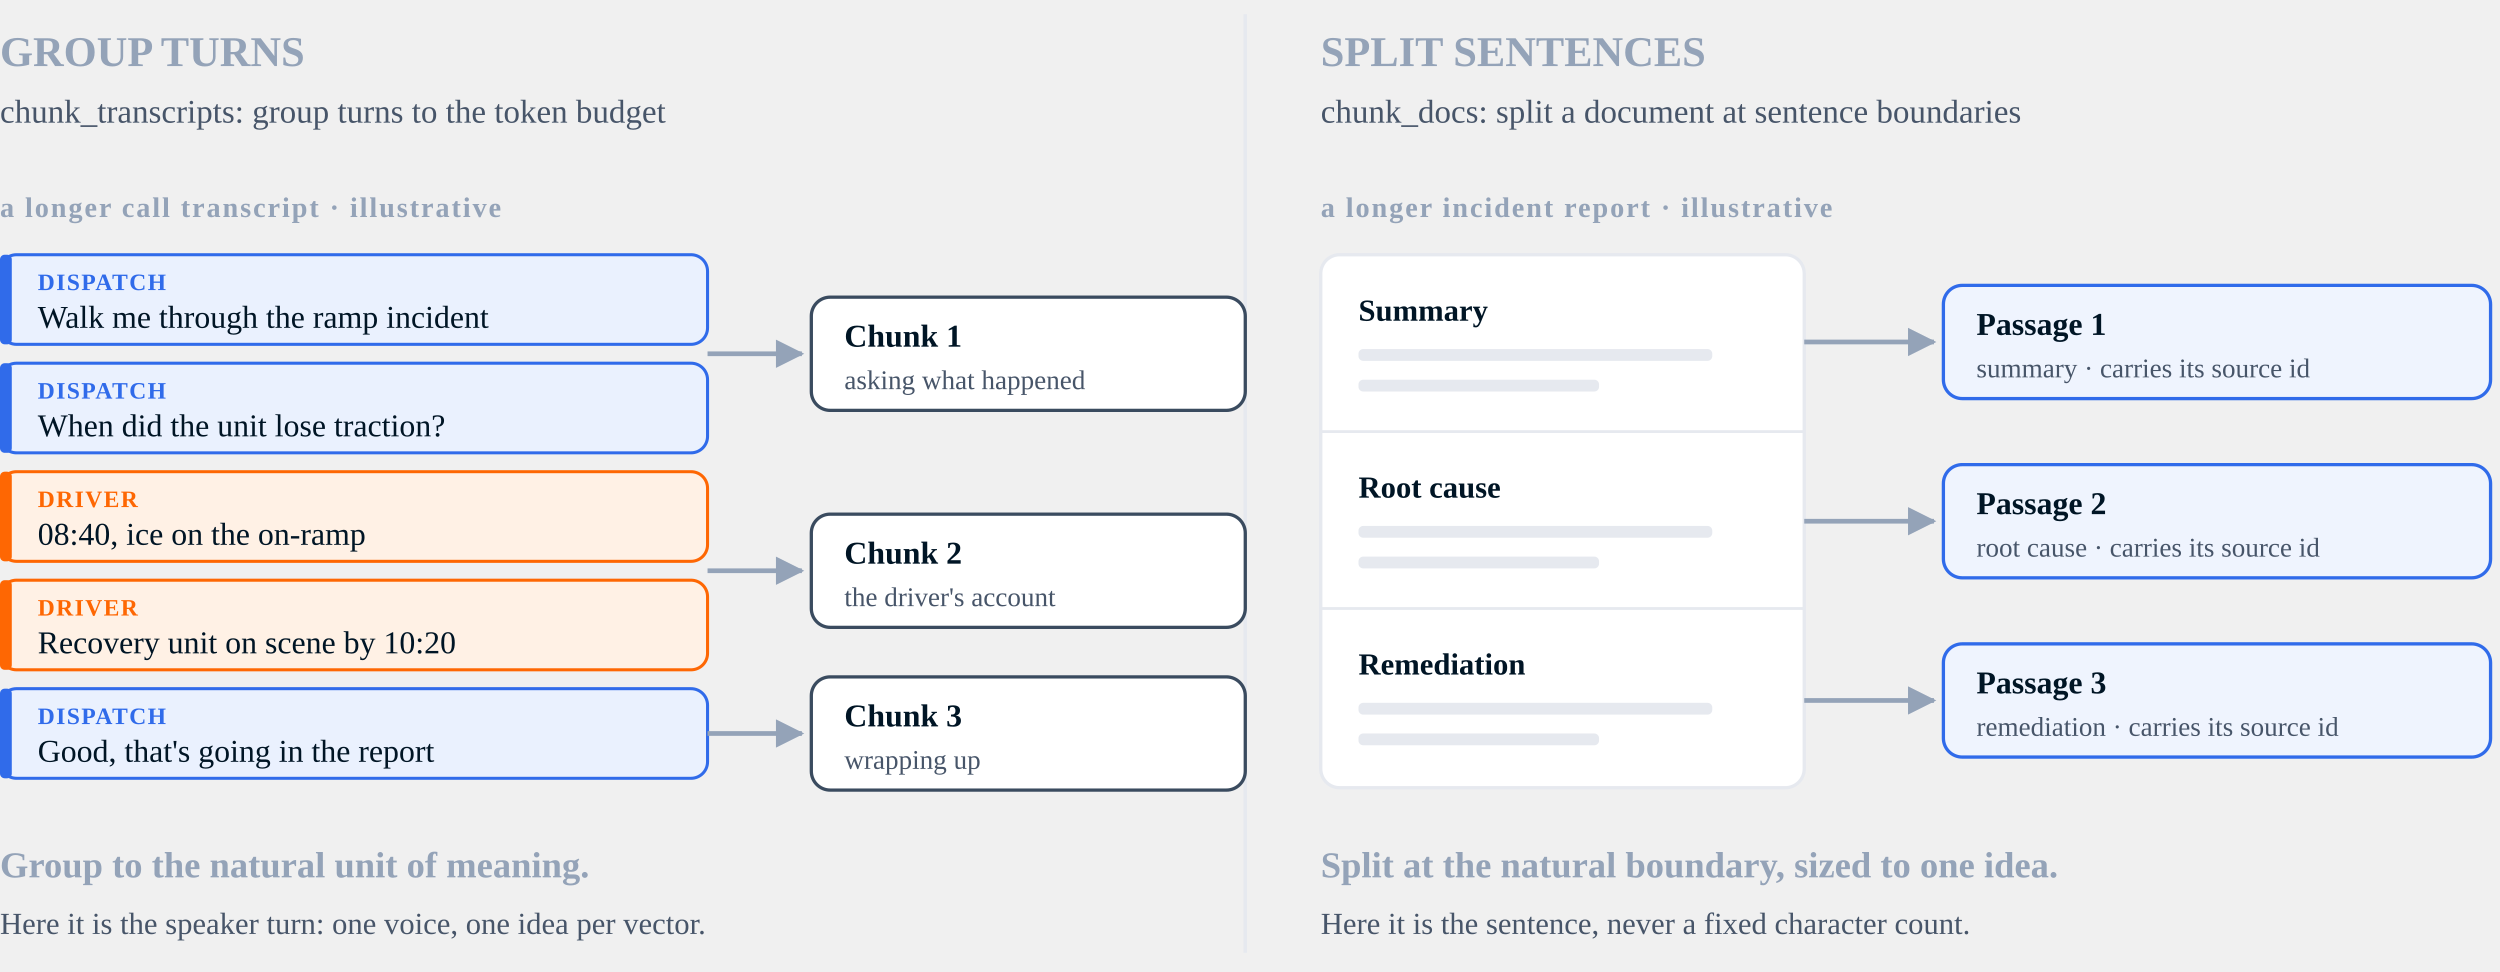
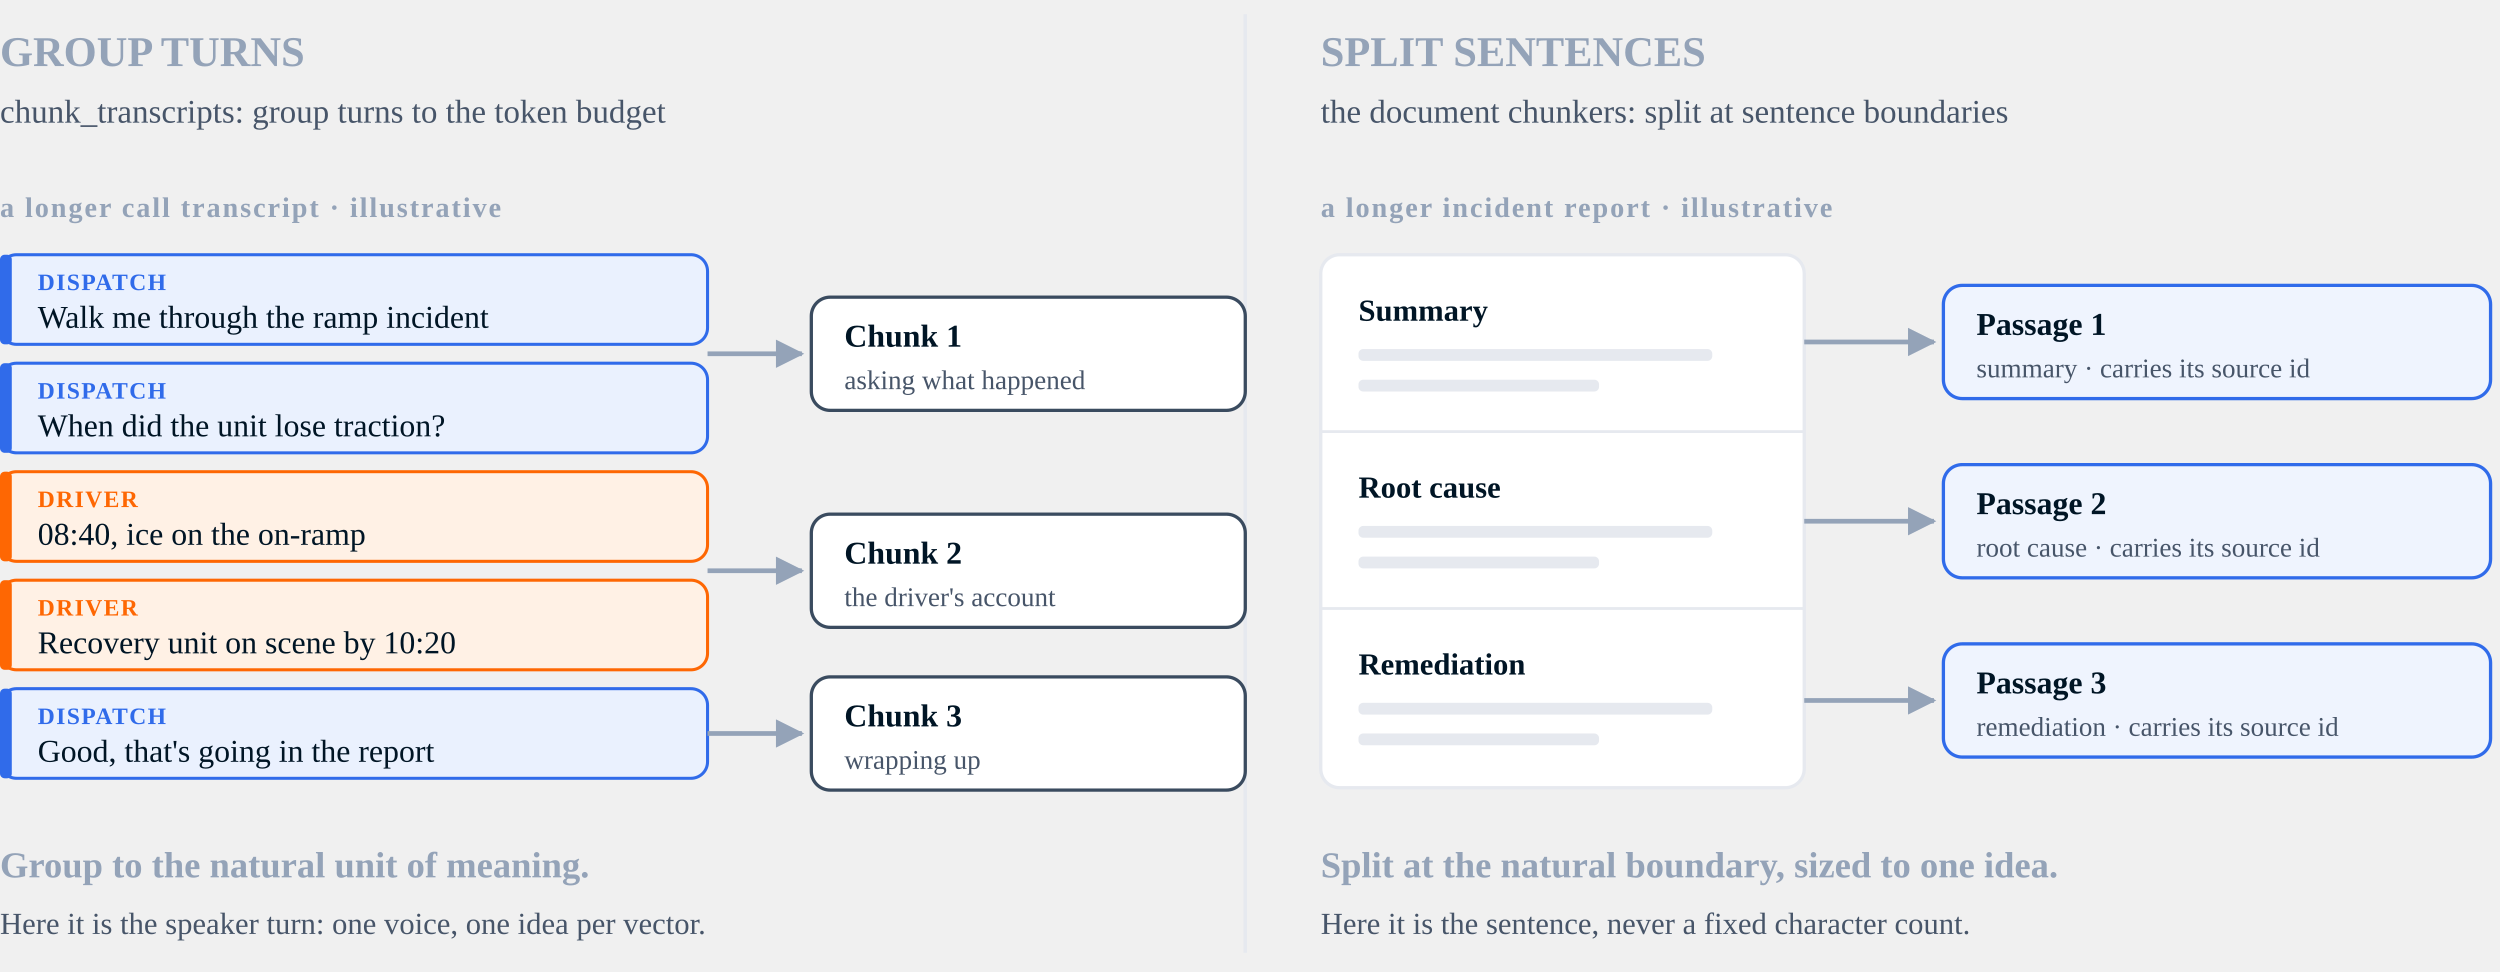
<svg xmlns="http://www.w3.org/2000/svg" viewBox="0 0 1060 412" preserveAspectRatio="xMidYMid meet">
  <defs>
    <marker id="ck-a" markerWidth="7" markerHeight="7" refX="5.5" refY="3" orient="auto">
      <path d="M0,0 L6,3 L0,6 Z" fill="#94A3B8" />
    </marker>
  </defs>
  <line x1="528" y1="6" x2="528" y2="404" stroke="#E6E9EF" stroke-width="1.5" />
  <text x="0" y="28" font-size="18" font-weight="800" fill="#94A3B8">GROUP TURNS</text>
  <text x="0" y="52" font-size="14" font-weight="500" fill="#475569">chunk_transcripts: group turns to the token budget</text>
  <text x="0" y="92" font-size="12" font-weight="800" fill="#94A3B8" letter-spacing="0.8">a longer call transcript · illustrative</text>
  <rect x="0" y="108" width="300" height="38" rx="7" fill="#EAF1FE" stroke="#306BEA" stroke-width="1.3" />
  <rect x="0" y="108" width="5" height="38" rx="2" fill="#306BEA" />
  <text x="16" y="123" font-size="10" font-weight="800" fill="#306BEA" letter-spacing="0.6">DISPATCH</text>
  <text x="16" y="139" font-size="13.5" font-weight="500" fill="#001525">Walk me through the ramp incident</text>
  <rect x="0" y="154" width="300" height="38" rx="7" fill="#EAF1FE" stroke="#306BEA" stroke-width="1.3" />
  <rect x="0" y="154" width="5" height="38" rx="2" fill="#306BEA" />
  <text x="16" y="169" font-size="10" font-weight="800" fill="#306BEA" letter-spacing="0.6">DISPATCH</text>
  <text x="16" y="185" font-size="13.5" font-weight="500" fill="#001525">When did the unit lose traction?</text>
  <rect x="0" y="200" width="300" height="38" rx="7" fill="#FFF1E5" stroke="#FE6703" stroke-width="1.3" />
  <rect x="0" y="200" width="5" height="38" rx="2" fill="#FE6703" />
  <text x="16" y="215" font-size="10" font-weight="800" fill="#FE6703" letter-spacing="0.6">DRIVER</text>
  <text x="16" y="231" font-size="13.5" font-weight="500" fill="#001525">08:40, ice on the on-ramp</text>
  <rect x="0" y="246" width="300" height="38" rx="7" fill="#FFF1E5" stroke="#FE6703" stroke-width="1.3" />
  <rect x="0" y="246" width="5" height="38" rx="2" fill="#FE6703" />
  <text x="16" y="261" font-size="10" font-weight="800" fill="#FE6703" letter-spacing="0.6">DRIVER</text>
  <text x="16" y="277" font-size="13.5" font-weight="500" fill="#001525">Recovery unit on scene by 10:20</text>
  <rect x="0" y="292" width="300" height="38" rx="7" fill="#EAF1FE" stroke="#306BEA" stroke-width="1.3" />
  <rect x="0" y="292" width="5" height="38" rx="2" fill="#306BEA" />
  <text x="16" y="307" font-size="10" font-weight="800" fill="#306BEA" letter-spacing="0.6">DISPATCH</text>
  <text x="16" y="323" font-size="13.5" font-weight="500" fill="#001525">Good, that's going in the report</text>
  <path d="M300 150 L340 150" fill="none" stroke="#94A3B8" stroke-width="2" marker-end="url(#ck-a)" />
  <rect x="344" y="126" width="184" height="48" rx="8" fill="#fff" stroke="#3A4B5F" stroke-width="1.4" />
  <text x="358" y="147" font-size="13.5" font-weight="800" fill="#001525">Chunk 1</text>
  <text x="358" y="165" font-size="11.5" font-weight="500" fill="#475569">asking what happened</text>
  <path d="M300 242 L340 242" fill="none" stroke="#94A3B8" stroke-width="2" marker-end="url(#ck-a)" />
  <rect x="344" y="218" width="184" height="48" rx="8" fill="#fff" stroke="#3A4B5F" stroke-width="1.4" />
  <text x="358" y="239" font-size="13.5" font-weight="800" fill="#001525">Chunk 2</text>
  <text x="358" y="257" font-size="11.5" font-weight="500" fill="#475569">the driver's account</text>
  <path d="M300 311 L340 311" fill="none" stroke="#94A3B8" stroke-width="2" marker-end="url(#ck-a)" />
  <rect x="344" y="287" width="184" height="48" rx="8" fill="#fff" stroke="#3A4B5F" stroke-width="1.4" />
  <text x="358" y="308" font-size="13.5" font-weight="800" fill="#001525">Chunk 3</text>
  <text x="358" y="326" font-size="11.5" font-weight="500" fill="#475569">wrapping up</text>
  <text x="0" y="372" font-size="15.5" font-weight="700" fill="#94A3B8">Group to the natural unit of meaning.</text>
  <text x="0" y="396" font-size="13" font-weight="500" fill="#475569">Here it is the speaker turn: one voice, one idea per vector.</text>
  <text x="560" y="28" font-size="18" font-weight="800" fill="#94A3B8">SPLIT SENTENCES</text>
-   <text x="560" y="52" font-size="14" font-weight="500" fill="#475569">chunk_docs: split a document at sentence boundaries</text>
+   <text x="560" y="52" font-size="14" font-weight="500" fill="#475569">the document chunkers: split at sentence boundaries</text>
  <text x="560" y="92" font-size="12" font-weight="800" fill="#94A3B8" letter-spacing="0.8">a longer incident report · illustrative</text>
  <rect x="560" y="108" width="205" height="226" rx="8" fill="#fff" stroke="#E6E9EF" stroke-width="1.4" />
  <text x="576" y="136" font-size="13" font-weight="700" fill="#001525">Summary</text>
  <rect x="576" y="148" width="150" height="5" rx="2" fill="#E6E9EF" />
  <rect x="576" y="161" width="102" height="5" rx="2" fill="#E6E9EF" />
  <line x1="560" y1="183" x2="765" y2="183" stroke="#E6E9EF" stroke-width="1.2" />
  <text x="576" y="211" font-size="13" font-weight="700" fill="#001525">Root cause</text>
  <rect x="576" y="223" width="150" height="5" rx="2" fill="#E6E9EF" />
  <rect x="576" y="236" width="102" height="5" rx="2" fill="#E6E9EF" />
  <line x1="560" y1="258" x2="765" y2="258" stroke="#E6E9EF" stroke-width="1.2" />
  <text x="576" y="286" font-size="13" font-weight="700" fill="#001525">Remediation</text>
  <rect x="576" y="298" width="150" height="5" rx="2" fill="#E6E9EF" />
  <rect x="576" y="311" width="102" height="5" rx="2" fill="#E6E9EF" />
  <path d="M765 145 L820 145" fill="none" stroke="#94A3B8" stroke-width="2" marker-end="url(#ck-a)" />
  <rect x="824" y="121" width="232" height="48" rx="8" fill="#EFF4FE" stroke="#306BEA" stroke-width="1.4" />
  <text x="838" y="142" font-size="13.5" font-weight="800" fill="#001525">Passage 1</text>
  <text x="838" y="160" font-size="11.5" font-weight="500" fill="#475569">summary · carries its source id</text>
  <path d="M765 221 L820 221" fill="none" stroke="#94A3B8" stroke-width="2" marker-end="url(#ck-a)" />
  <rect x="824" y="197" width="232" height="48" rx="8" fill="#EFF4FE" stroke="#306BEA" stroke-width="1.4" />
  <text x="838" y="218" font-size="13.5" font-weight="800" fill="#001525">Passage 2</text>
  <text x="838" y="236" font-size="11.5" font-weight="500" fill="#475569">root cause · carries its source id</text>
  <path d="M765 297 L820 297" fill="none" stroke="#94A3B8" stroke-width="2" marker-end="url(#ck-a)" />
  <rect x="824" y="273" width="232" height="48" rx="8" fill="#EFF4FE" stroke="#306BEA" stroke-width="1.4" />
  <text x="838" y="294" font-size="13.5" font-weight="800" fill="#001525">Passage 3</text>
  <text x="838" y="312" font-size="11.5" font-weight="500" fill="#475569">remediation · carries its source id</text>
  <text x="560" y="372" font-size="15.5" font-weight="700" fill="#94A3B8">Split at the natural boundary, sized to one idea.</text>
  <text x="560" y="396" font-size="13" font-weight="500" fill="#475569">Here it is the sentence, never a fixed character count.</text>
</svg>
